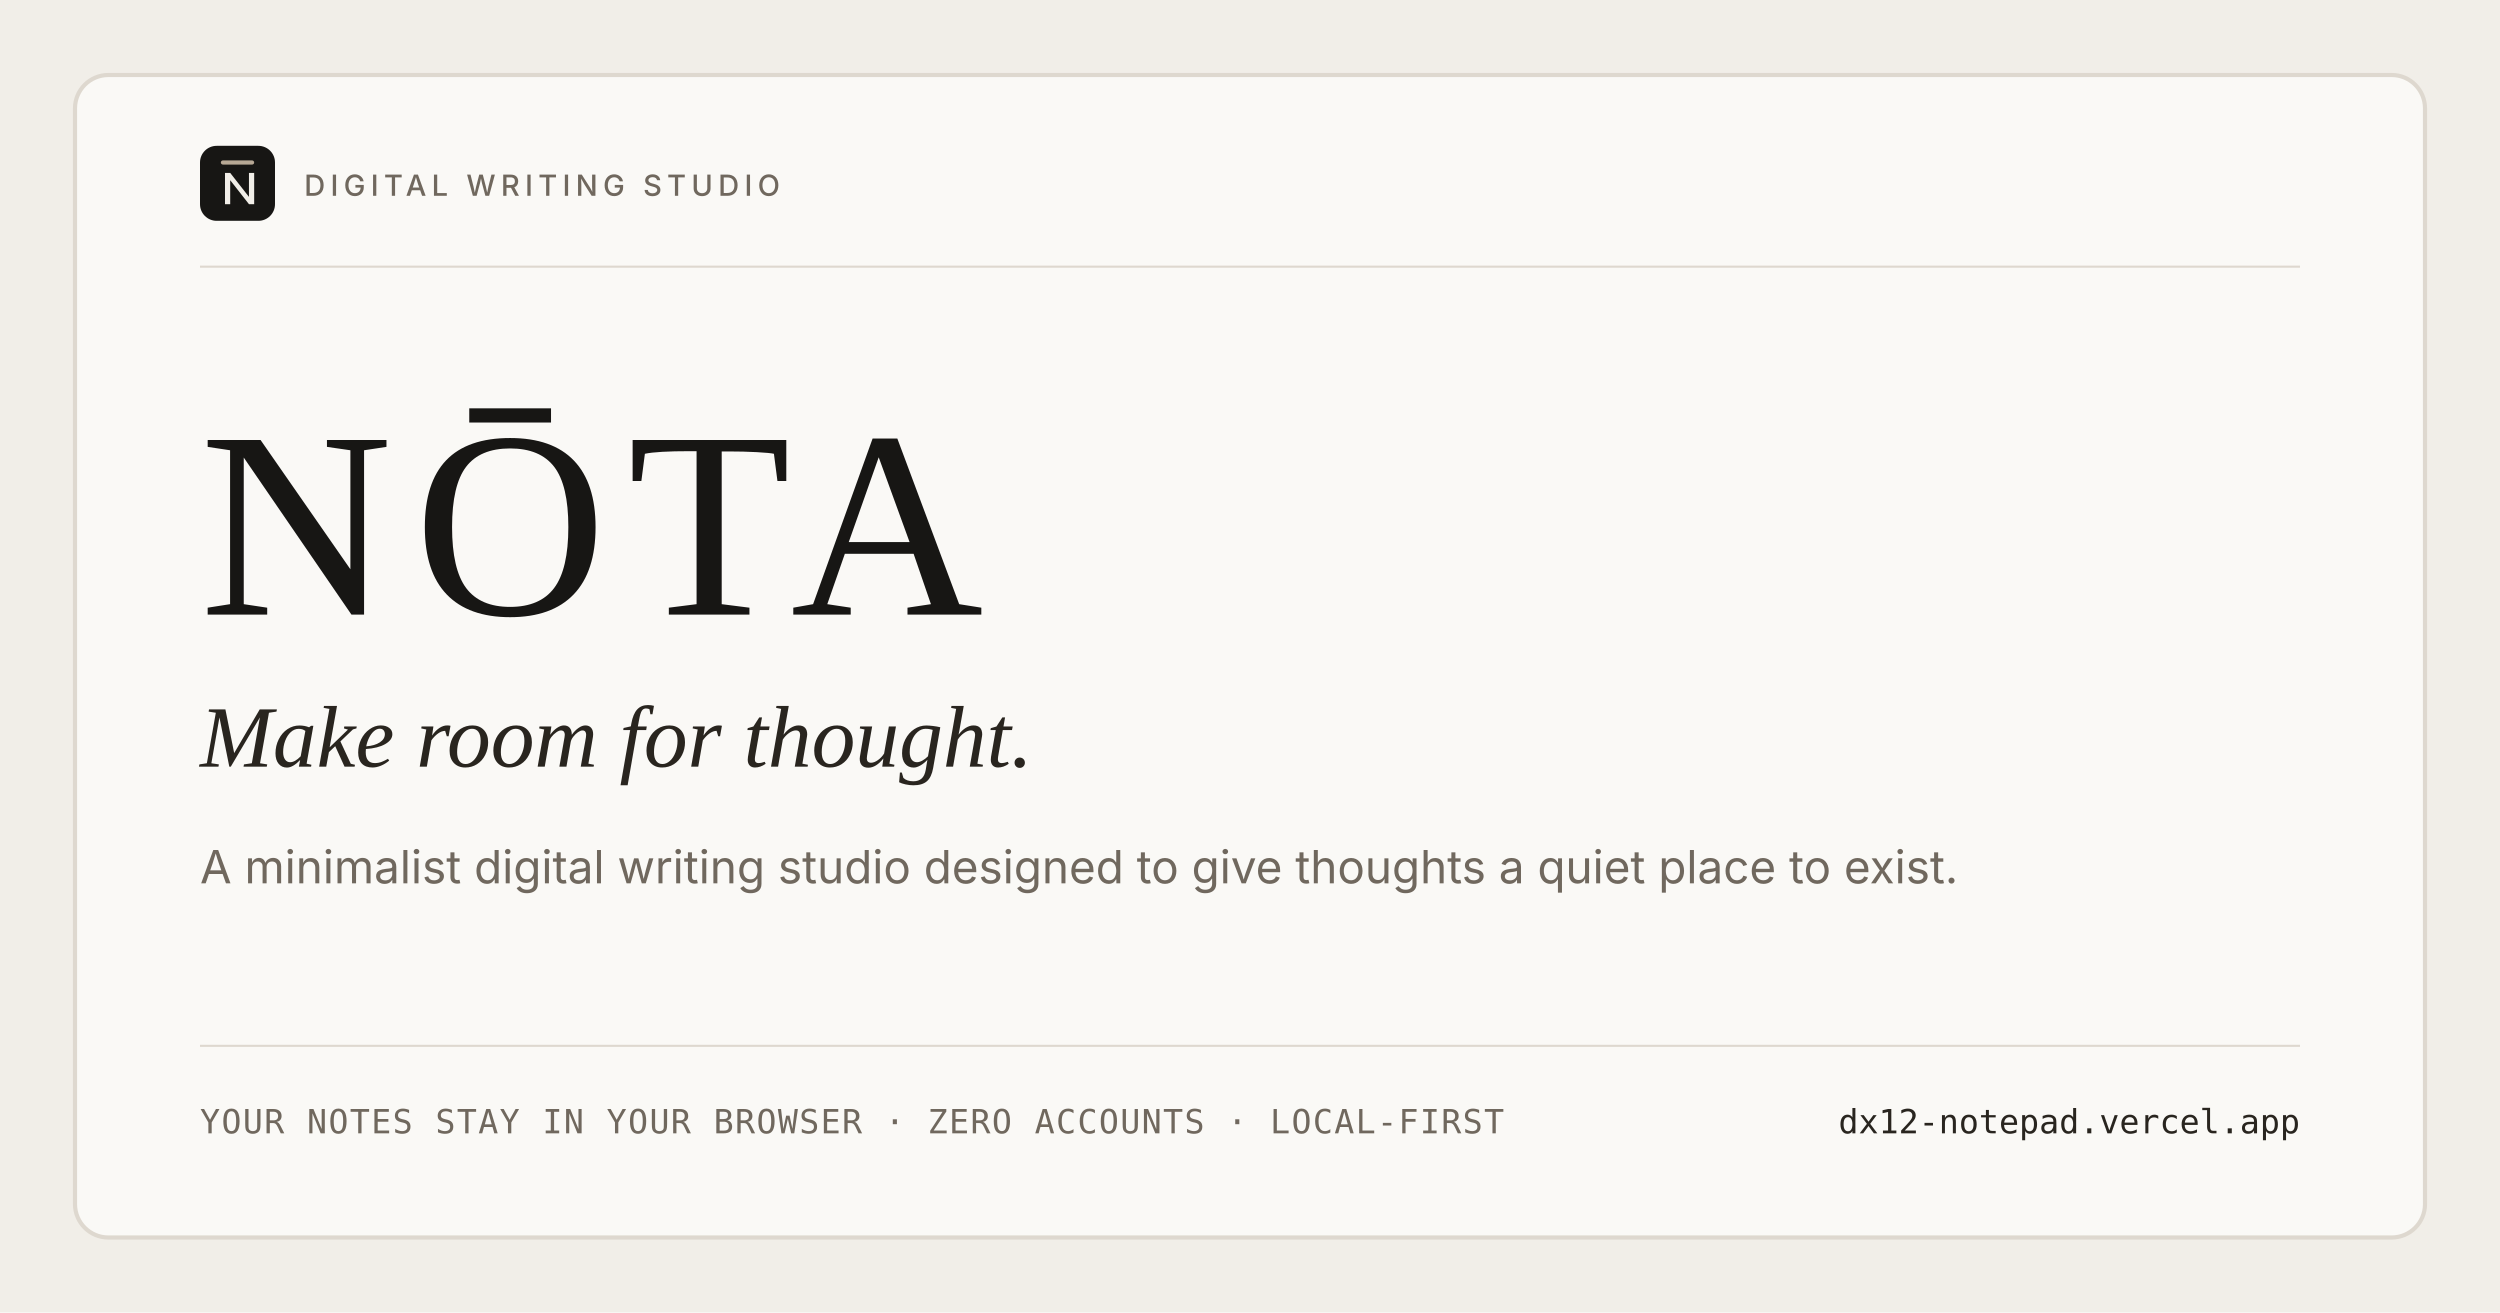
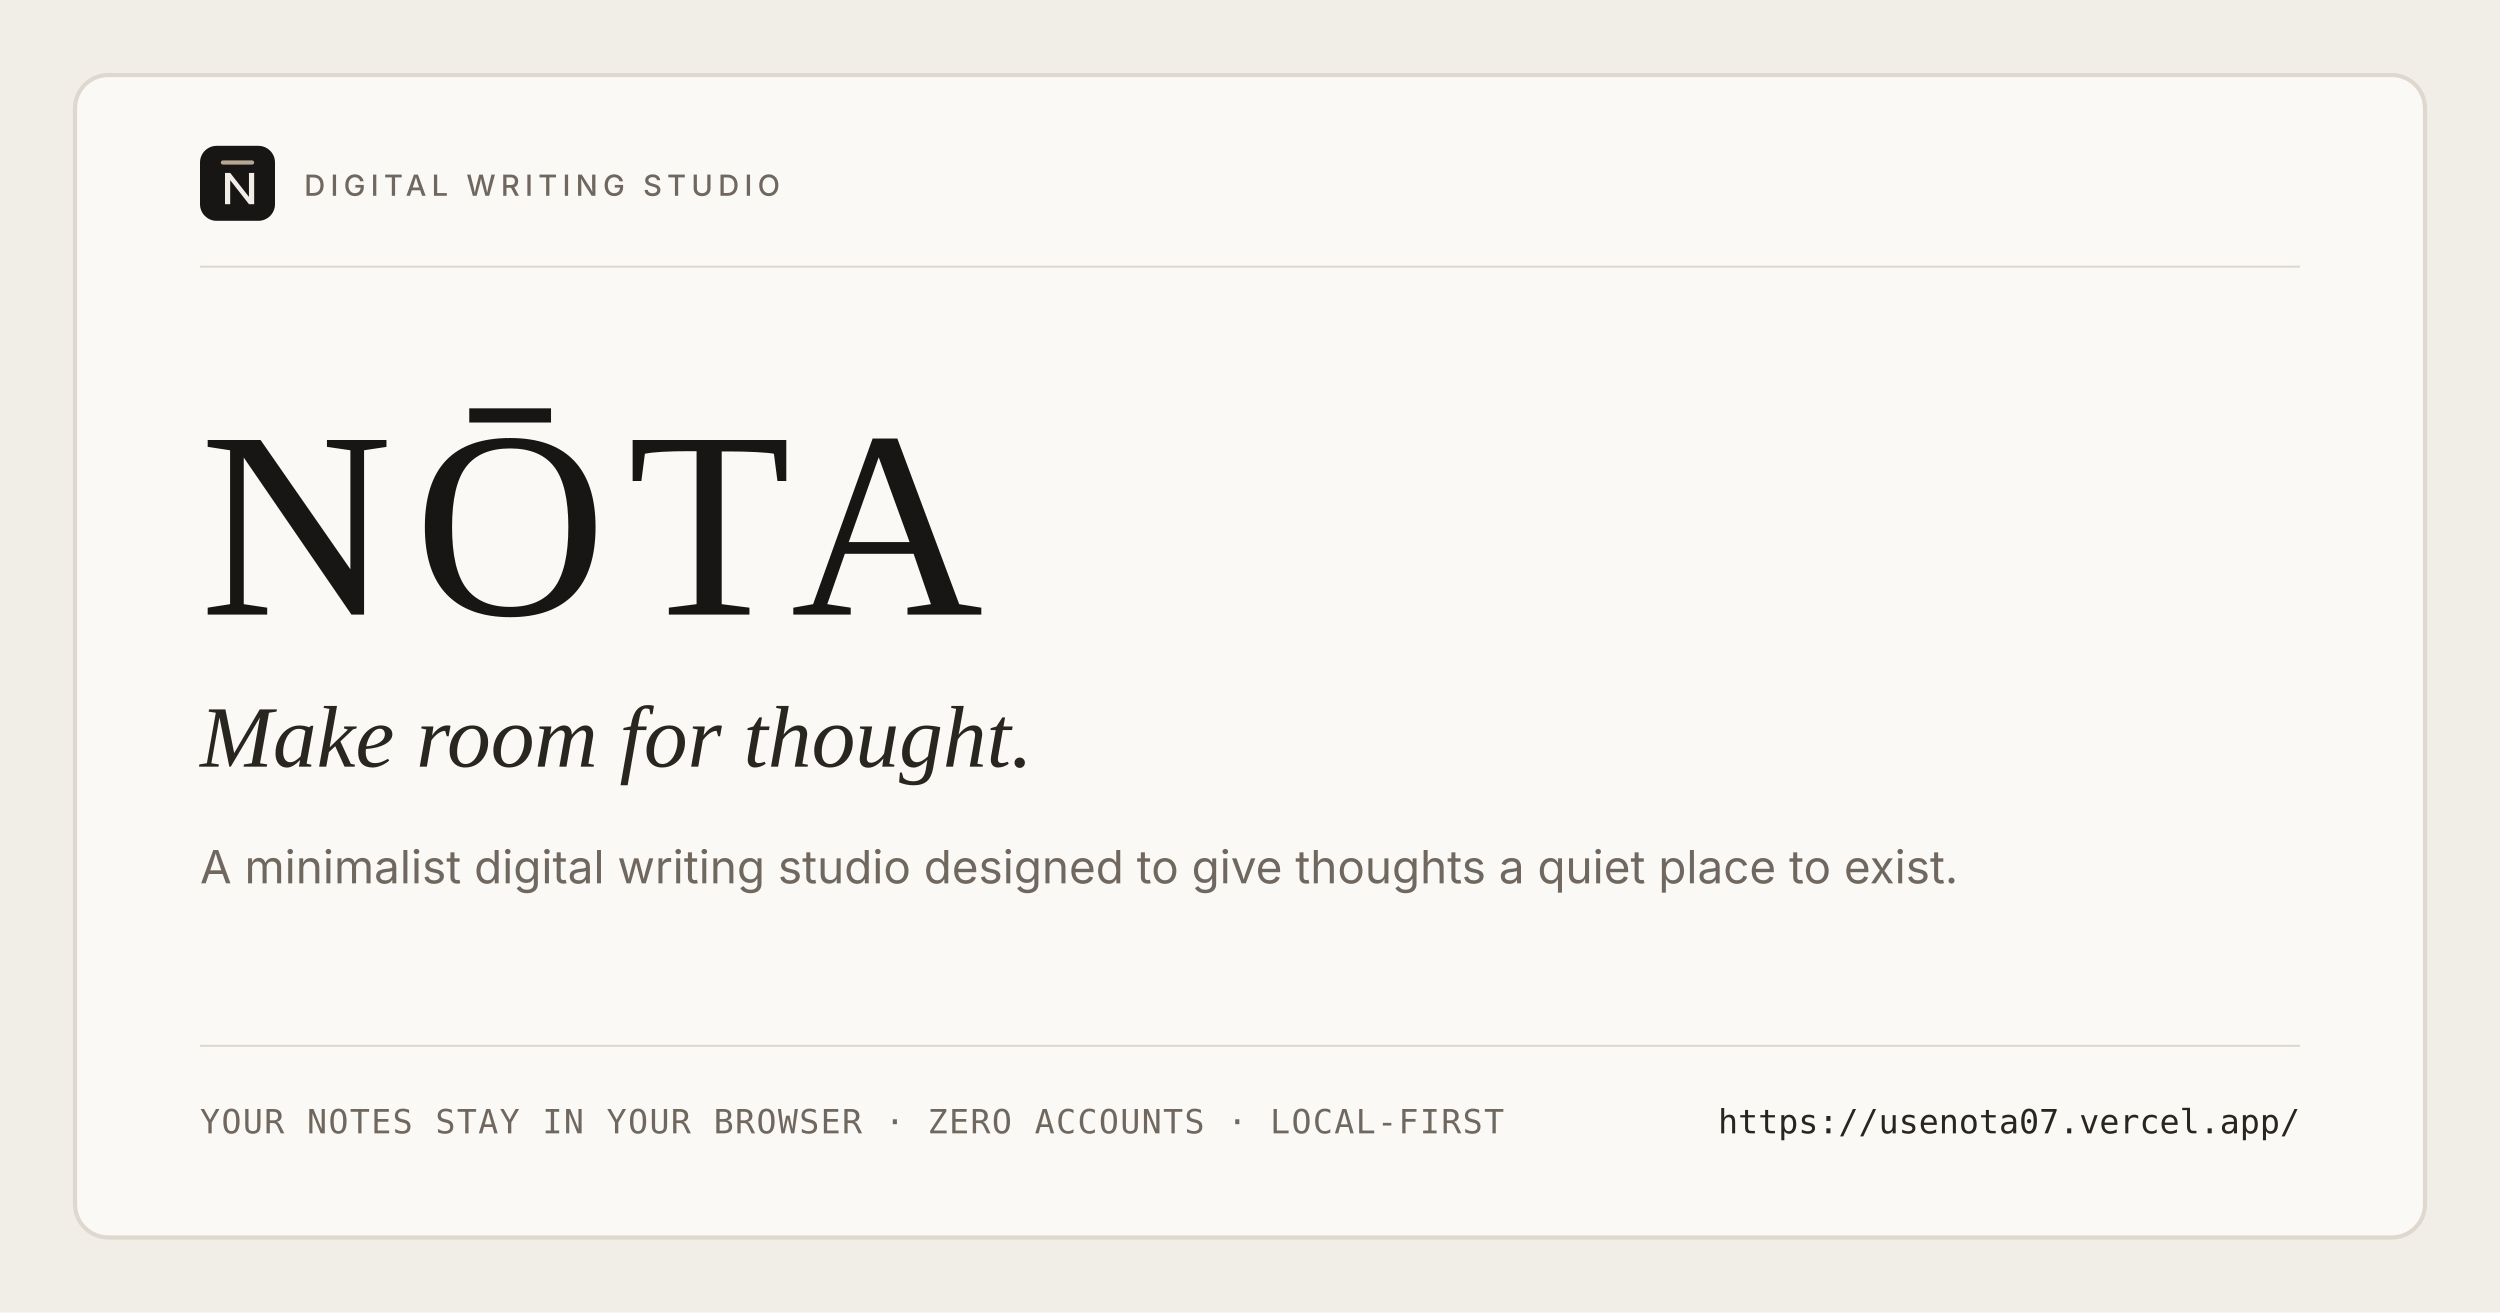
<svg xmlns="http://www.w3.org/2000/svg" viewBox="0 0 1200 630" fill="none">
  <rect width="1200" height="630" fill="#F1EEE8" />
  <rect x="36" y="36" width="1128" height="558" rx="16" fill="#FAF9F6" stroke="#DED8CF" stroke-width="2" />
  <line x1="96" y1="128" x2="1104" y2="128" stroke="#DED8CF" stroke-width="1" />
  <line x1="96" y1="502" x2="1104" y2="502" stroke="#DED8CF" stroke-width="1" />
  <rect x="96" y="70" width="36" height="36" rx="8" fill="#171614" />
  <rect x="106" y="77" width="16" height="2" rx="1" fill="#B7A895" />
  <path d="M108 98V83H110.5L119.5 94.5V83H122V98H119.5L110.5 86.5V98H108Z" fill="#F1EEE8" />
  <text x="146" y="94" fill="#70685E" font-family="Inter, -apple-system, sans-serif" font-size="14" font-weight="500" letter-spacing="0.18em">DIGITAL WRITING STUDIO</text>
  <text x="96" y="295" fill="#171614" font-family="Georgia, 'Times New Roman', serif" font-size="128" font-weight="400" letter-spacing="0.08em">NŌTA</text>
  <text x="96" y="368" fill="#29251F" font-family="Georgia, 'Times New Roman', serif" font-style="italic" font-size="42">Make room for thought.</text>
  <text x="96" y="424" fill="#70685E" font-family="Inter, -apple-system, sans-serif" font-size="22" font-weight="400">A minimalist digital writing studio designed to give thoughts a quiet place to exist.</text>
  <text x="96" y="544" fill="#70685E" font-family="monospace" font-size="16" letter-spacing="0.04em">YOUR NOTES STAY IN YOUR BROWSER · ZERO ACCOUNTS · LOCAL-FIRST</text>
-   <text x="1104" y="544" text-anchor="end" fill="#29251F" font-family="monospace" font-size="16">dx12-notepad.vercel.app</text>
+   <text x="1104" y="544" text-anchor="end" fill="#29251F" font-family="monospace" font-size="16">https://usenota07.vercel.app/</text>
</svg>
